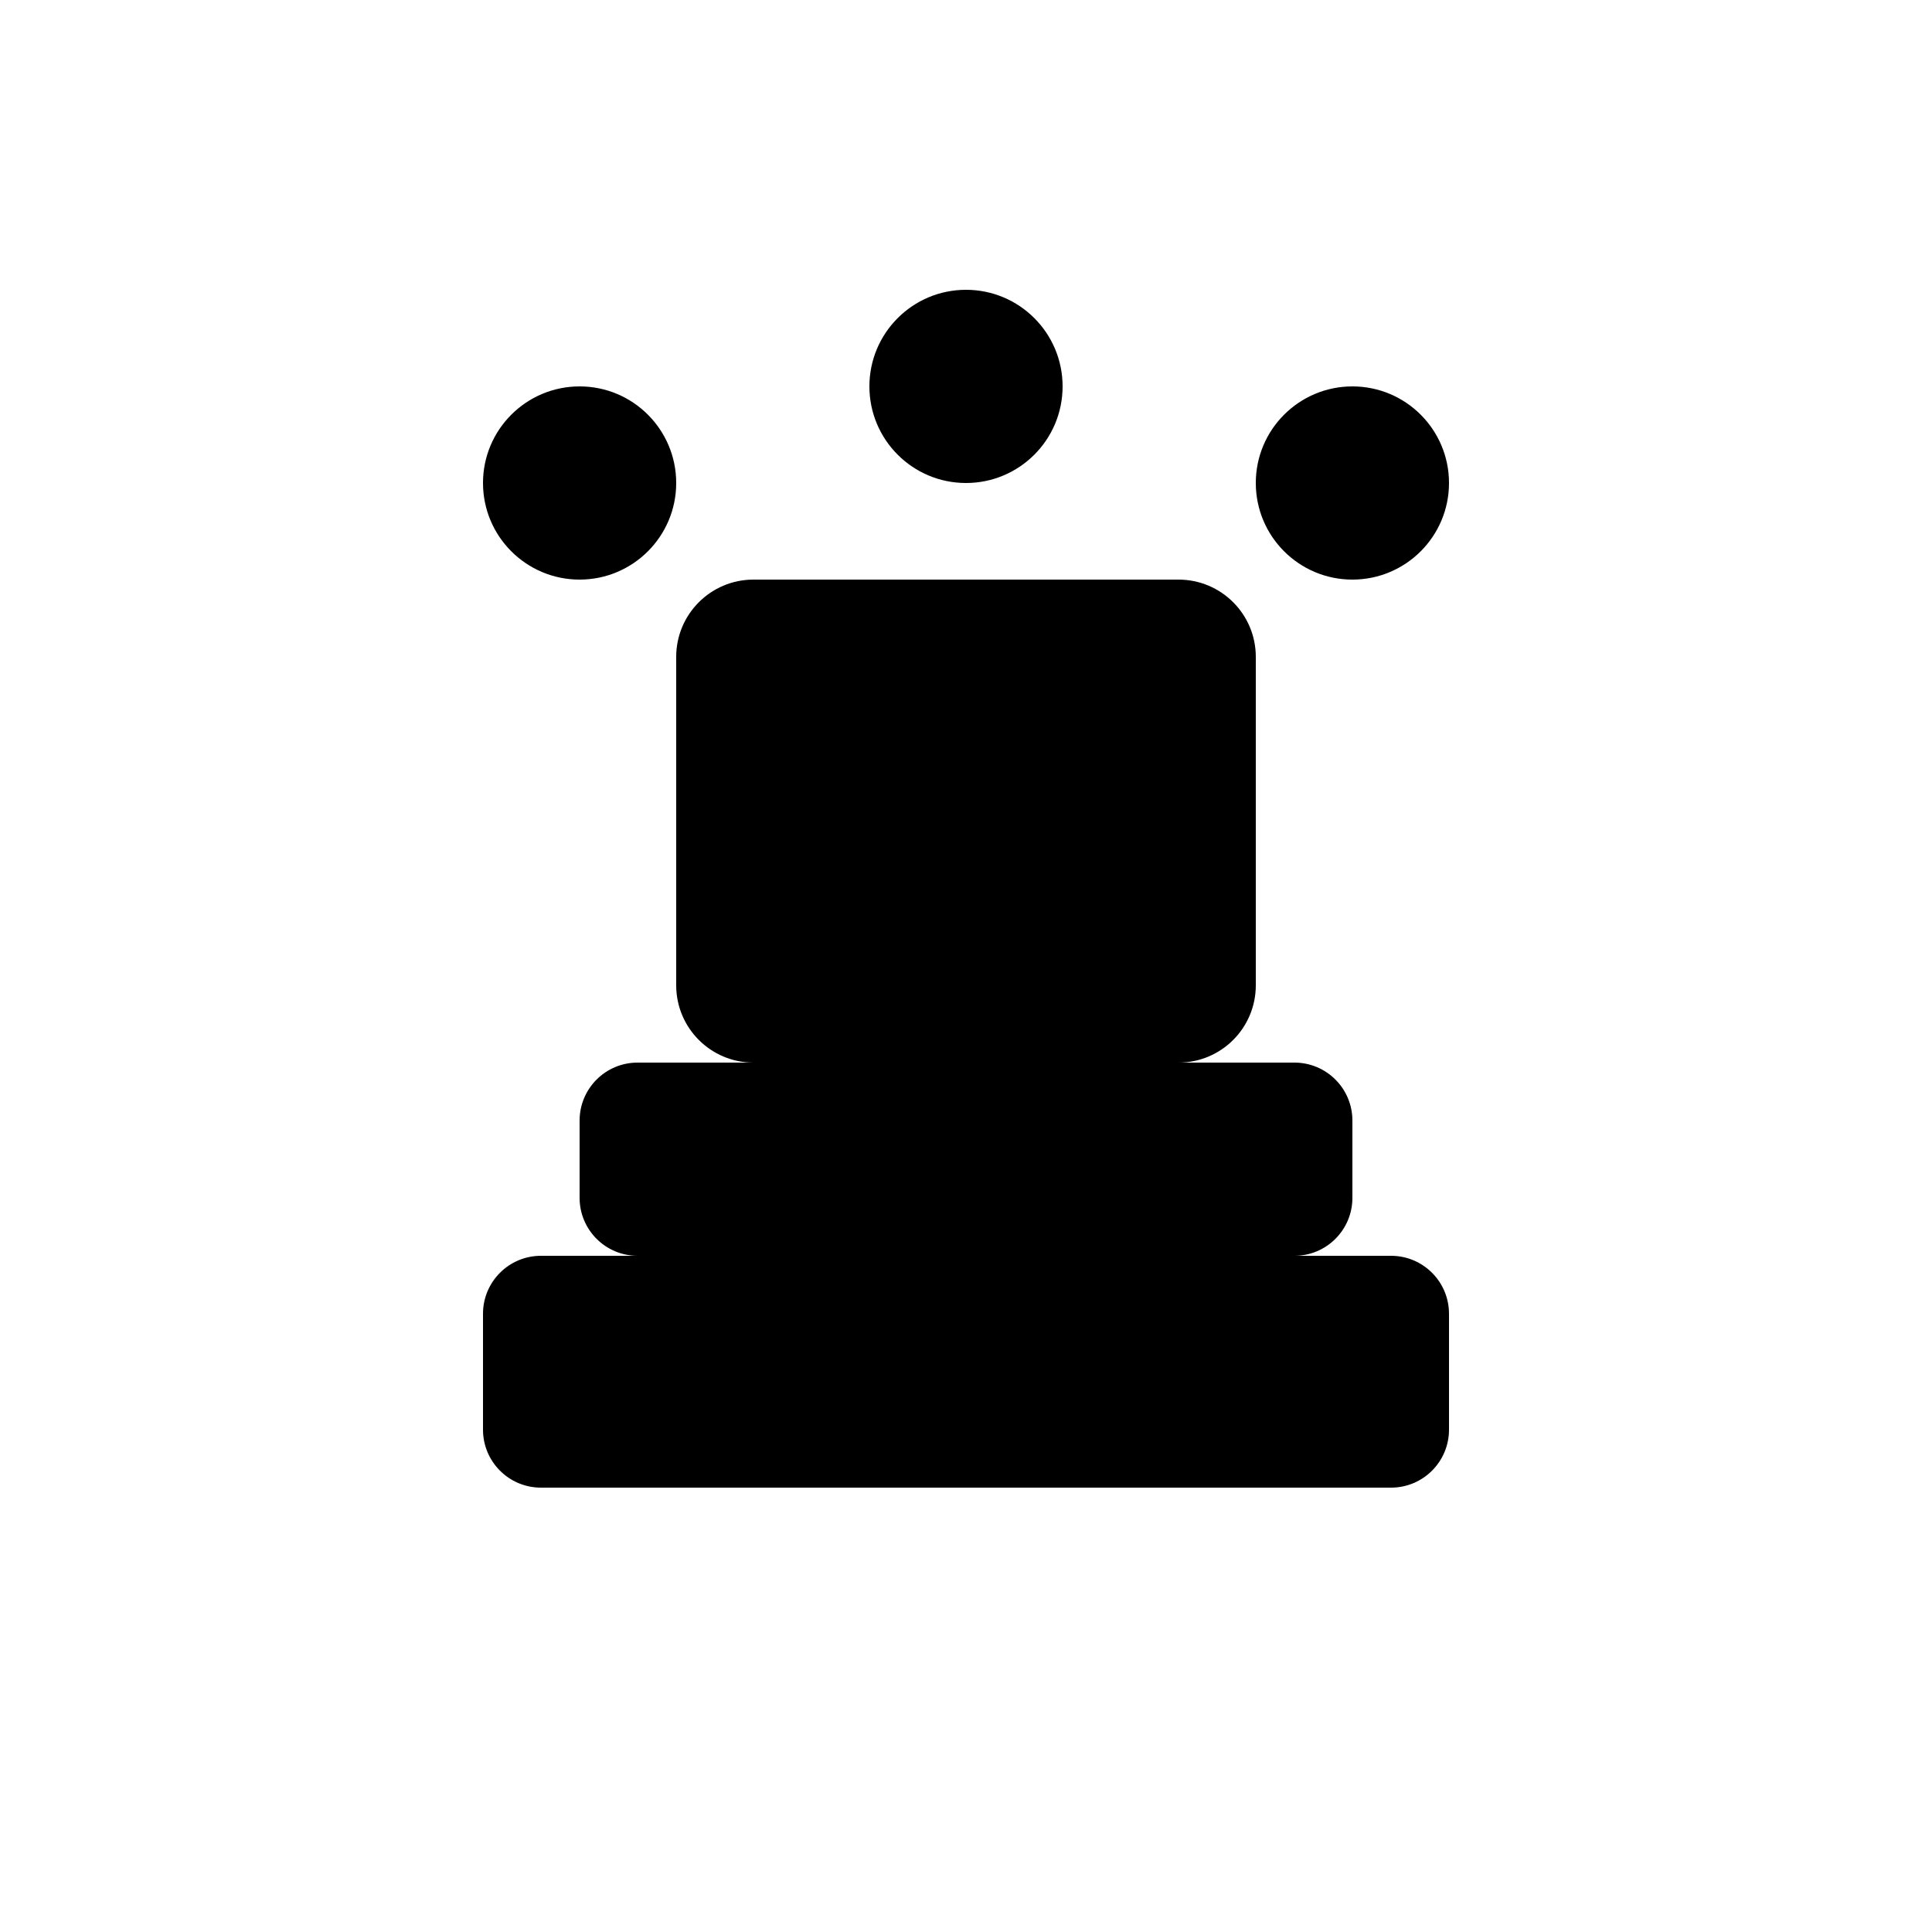
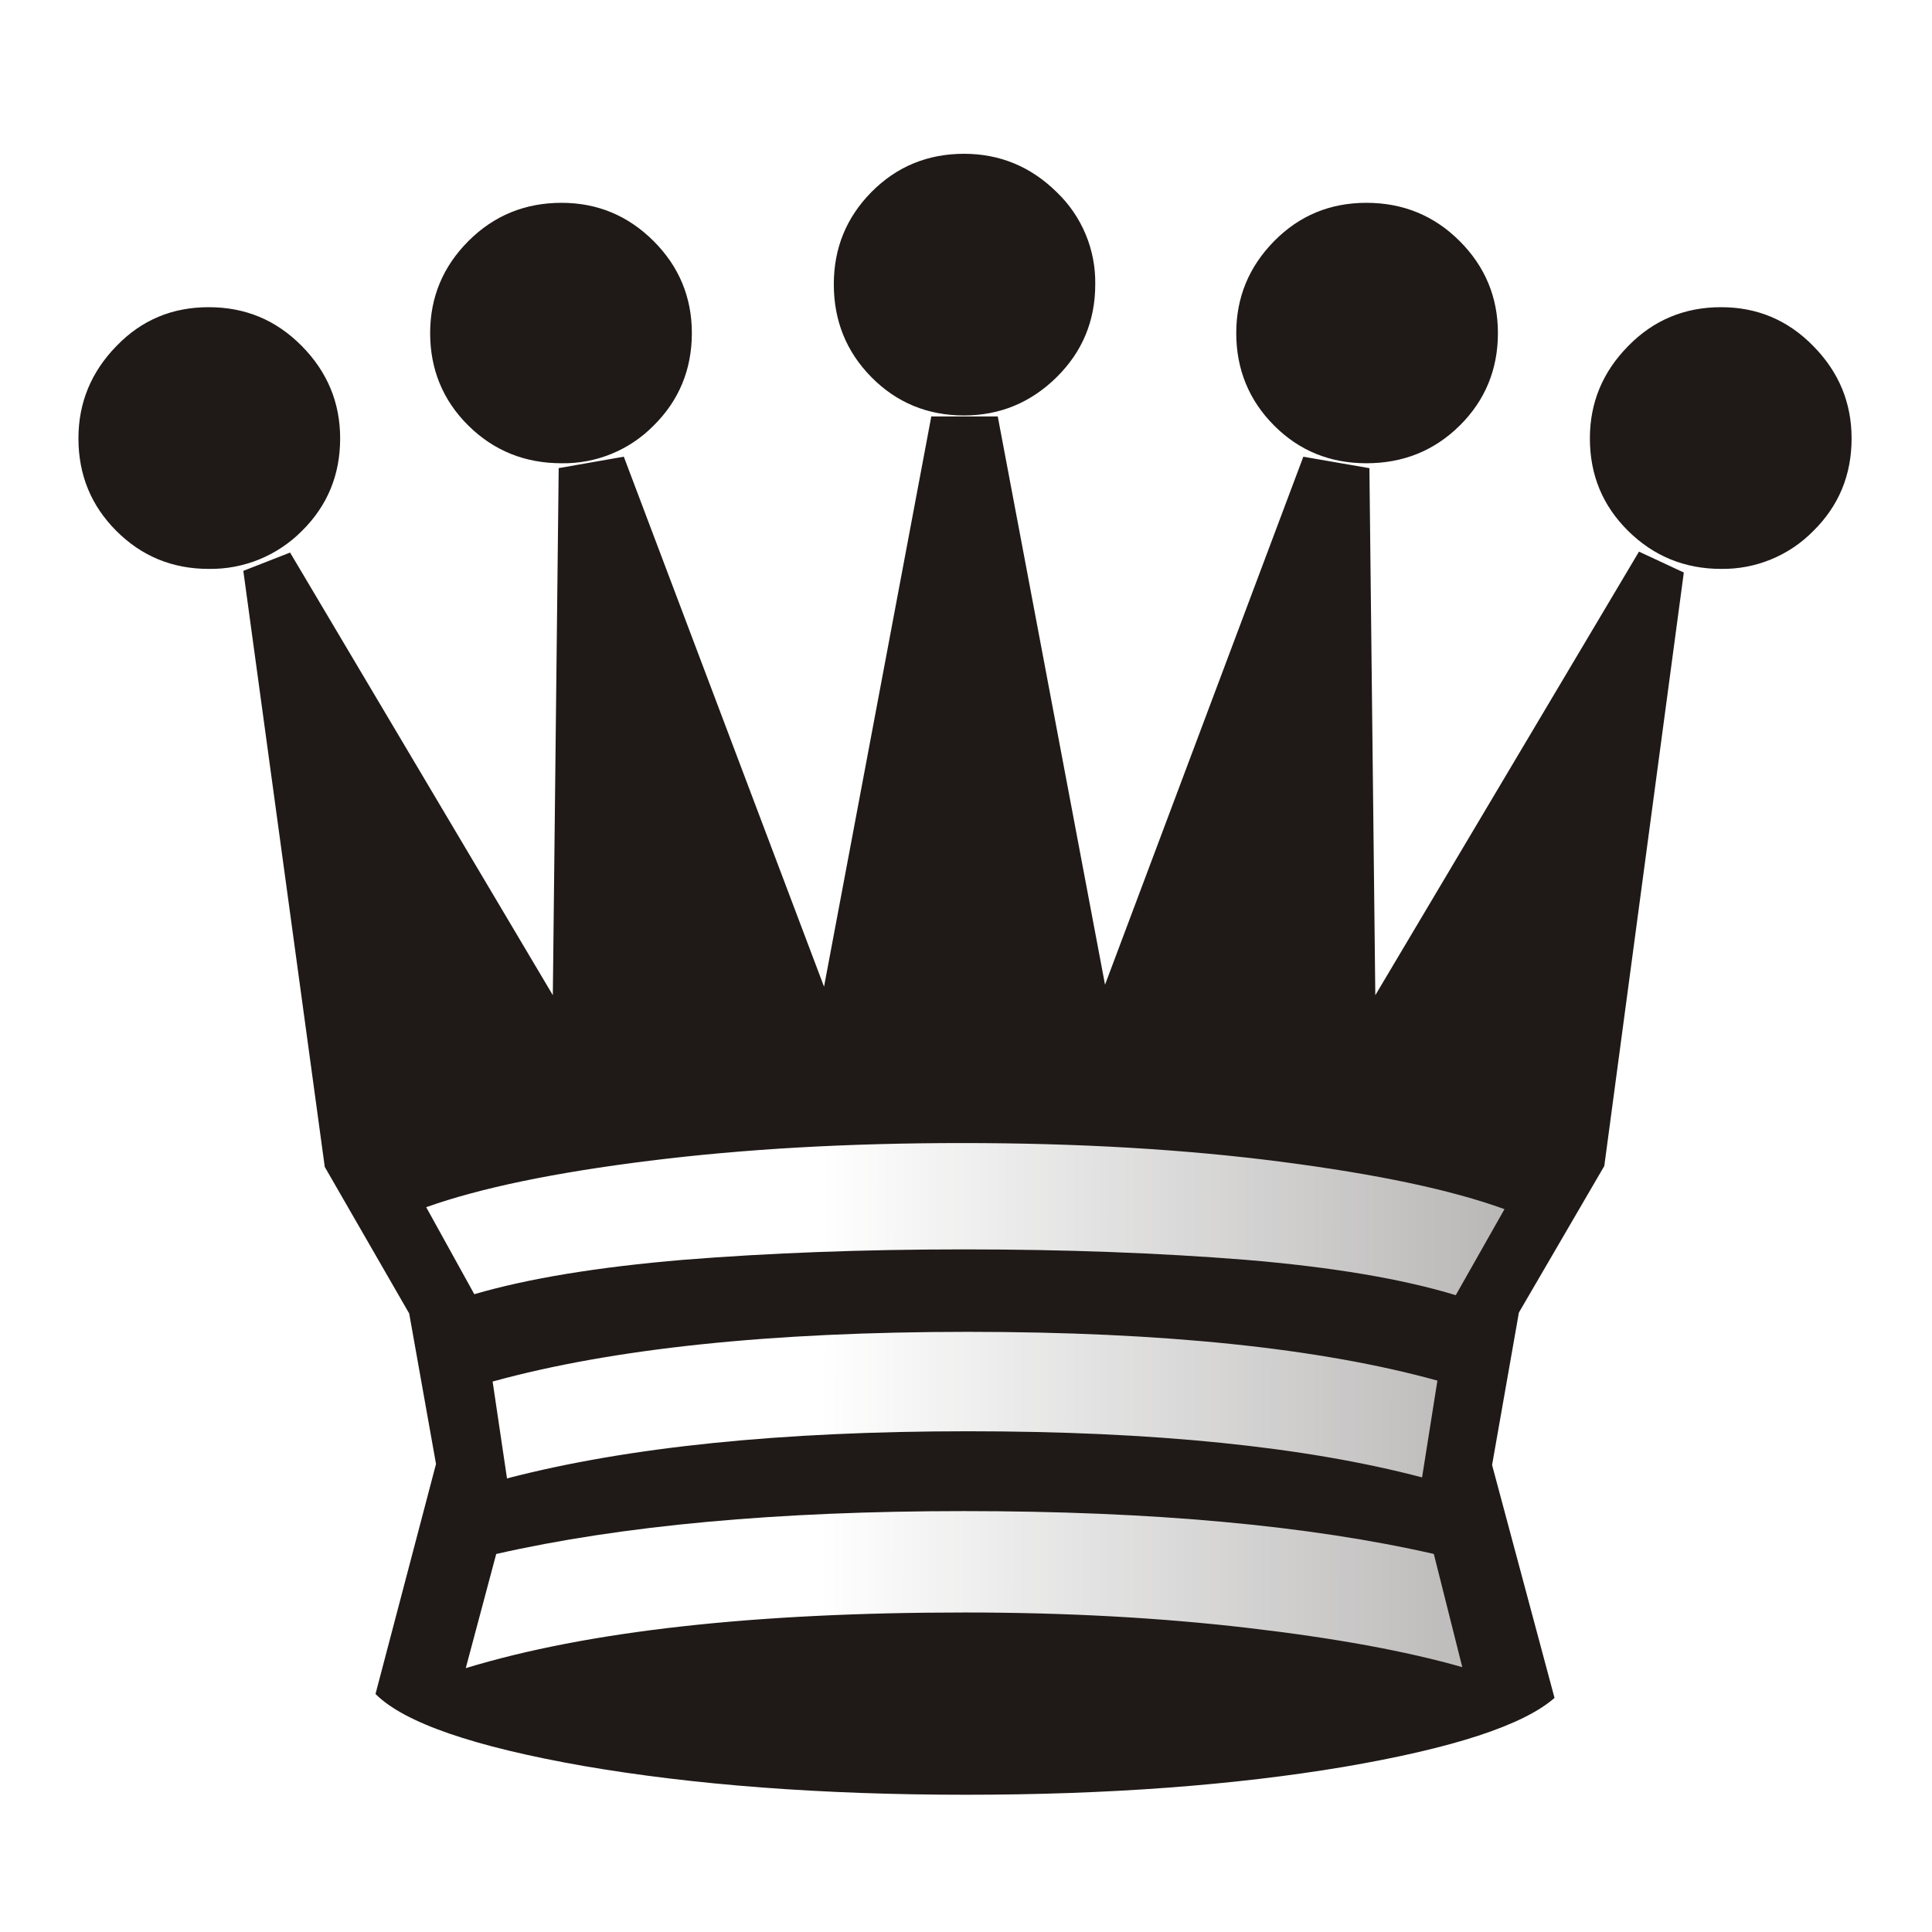
- <svg xmlns="http://www.w3.org/2000/svg" viewBox="0 0 100 100">
-   <circle cx="30" cy="25" r="5" fill="#000000" />
-   <circle cx="50" cy="20" r="5" fill="#000000" />
-   <circle cx="70" cy="25" r="5" fill="#000000" />
-   <rect x="35" y="30" width="30" height="25" rx="4" fill="#000000" />
-   <rect x="30" y="55" width="40" height="10" rx="3" fill="#000000" />
-   <rect x="25" y="65" width="50" height="12" rx="3" fill="#000000" />
+ <svg xmlns="http://www.w3.org/2000/svg" clip-rule="evenodd" fill-rule="evenodd" height="50mm" image-rendering="optimizeQuality" shape-rendering="geometricPrecision" text-rendering="geometricPrecision" viewBox="0 0 50 50" width="50mm">
+   <linearGradient id="a" gradientUnits="userSpaceOnUse" x1="21.253" x2="77.764" y1="37.224" y2="37.36">
+     <stop offset="0" stop-color="#fff" />
+     <stop offset="1" stop-color="#fff" stop-opacity="0" />
+   </linearGradient>
+   <path d="M24.95 10.752c-.94 0-1.745-.33-2.397-.99-.652-.66-.974-1.465-.974-2.405 0-.931.322-1.727.974-2.387.652-.66 1.456-.99 2.396-.99.923 0 1.727.33 2.396.99a3.23 3.23 0 0 1 1 2.387c0 .94-.33 1.744-1 2.405-.669.66-1.473.99-2.396.99zm15.281 33.19c-.812.71-2.633 1.304-5.46 1.786-2.828.474-6.088.72-9.771.72-3.75 0-7.053-.254-9.898-.745-2.844-.5-4.64-1.118-5.384-1.863l1.566-5.952-.694-3.895L8.405 30.2 6.297 14.774l1.21-.474 6.8 11.455.152-13.64 1.685-.296 5.182 13.716 2.776-14.757h1.72l2.776 14.706L33.73 11.82l1.71.296.153 13.64 6.824-11.48 1.16.541-2.058 15.359-2.21 3.793-.694 3.945zM14.535 11.989c-.948 0-1.752-.322-2.413-.974-.66-.652-.99-1.456-.99-2.396 0-.923.33-1.719.99-2.38s1.465-.99 2.413-.99c.923 0 1.719.33 2.38.99s.99 1.457.99 2.38c0 .94-.33 1.744-.99 2.396a3.266 3.266 0 0 1-2.38.974zm20.828 0c-.94 0-1.736-.322-2.387-.974-.652-.652-.982-1.456-.982-2.396 0-.923.33-1.719.982-2.38s1.447-.99 2.387-.99c.948 0 1.753.33 2.413.99s.99 1.457.99 2.38c0 .94-.33 1.744-.99 2.396-.66.652-1.465.974-2.413.974zM5.4 14.723c-.94 0-1.736-.33-2.388-.982-.652-.652-.982-1.448-.982-2.396 0-.923.33-1.719.982-2.388C3.664 8.28 4.46 7.95 5.4 7.95c.948 0 1.744.33 2.413 1.007.66.67.99 1.465.99 2.388 0 .948-.33 1.744-.99 2.396a3.323 3.323 0 0 1-2.413.982zm39.141 0c-.94 0-1.744-.33-2.404-.982-.66-.652-.991-1.448-.991-2.396 0-.923.33-1.719.99-2.388.66-.677 1.465-1.007 2.405-1.007.931 0 1.727.33 2.388 1.007.66.67.99 1.465.99 2.388 0 .948-.33 1.744-.99 2.396a3.28 3.28 0 0 1-2.388.982z" fill="#1f1a17" />
+   <path d="M37.2 35.73c-3.04-.84-7.095-1.262-12.15-1.262-5.096 0-9.194.431-12.301 1.286l.372 2.507c3.124-.813 7.095-1.22 11.93-1.22 4.809 0 8.729.398 11.752 1.194zm1.736-4.437c-1.372-.5-3.302-.906-5.791-1.228-2.49-.322-5.233-.483-8.247-.483-2.946 0-5.638.153-8.085.458-2.447.304-4.378.702-5.783 1.202l1.245 2.252c1.388-.406 3.191-.703 5.41-.89 2.21-.177 4.631-.27 7.264-.27s5.063.093 7.29.27c2.235.187 4.047.492 5.436.915zm-1.092 11.853l-.737-2.93c-3.226-.736-7.281-1.109-12.158-1.109-4.826 0-8.864.373-12.107 1.11l-.788 2.954c3.142-.956 7.443-1.44 12.92-1.44 2.625 0 5.072.136 7.316.399 2.252.262 4.106.601 5.554 1.016z" fill="url(#a)" />
</svg>
